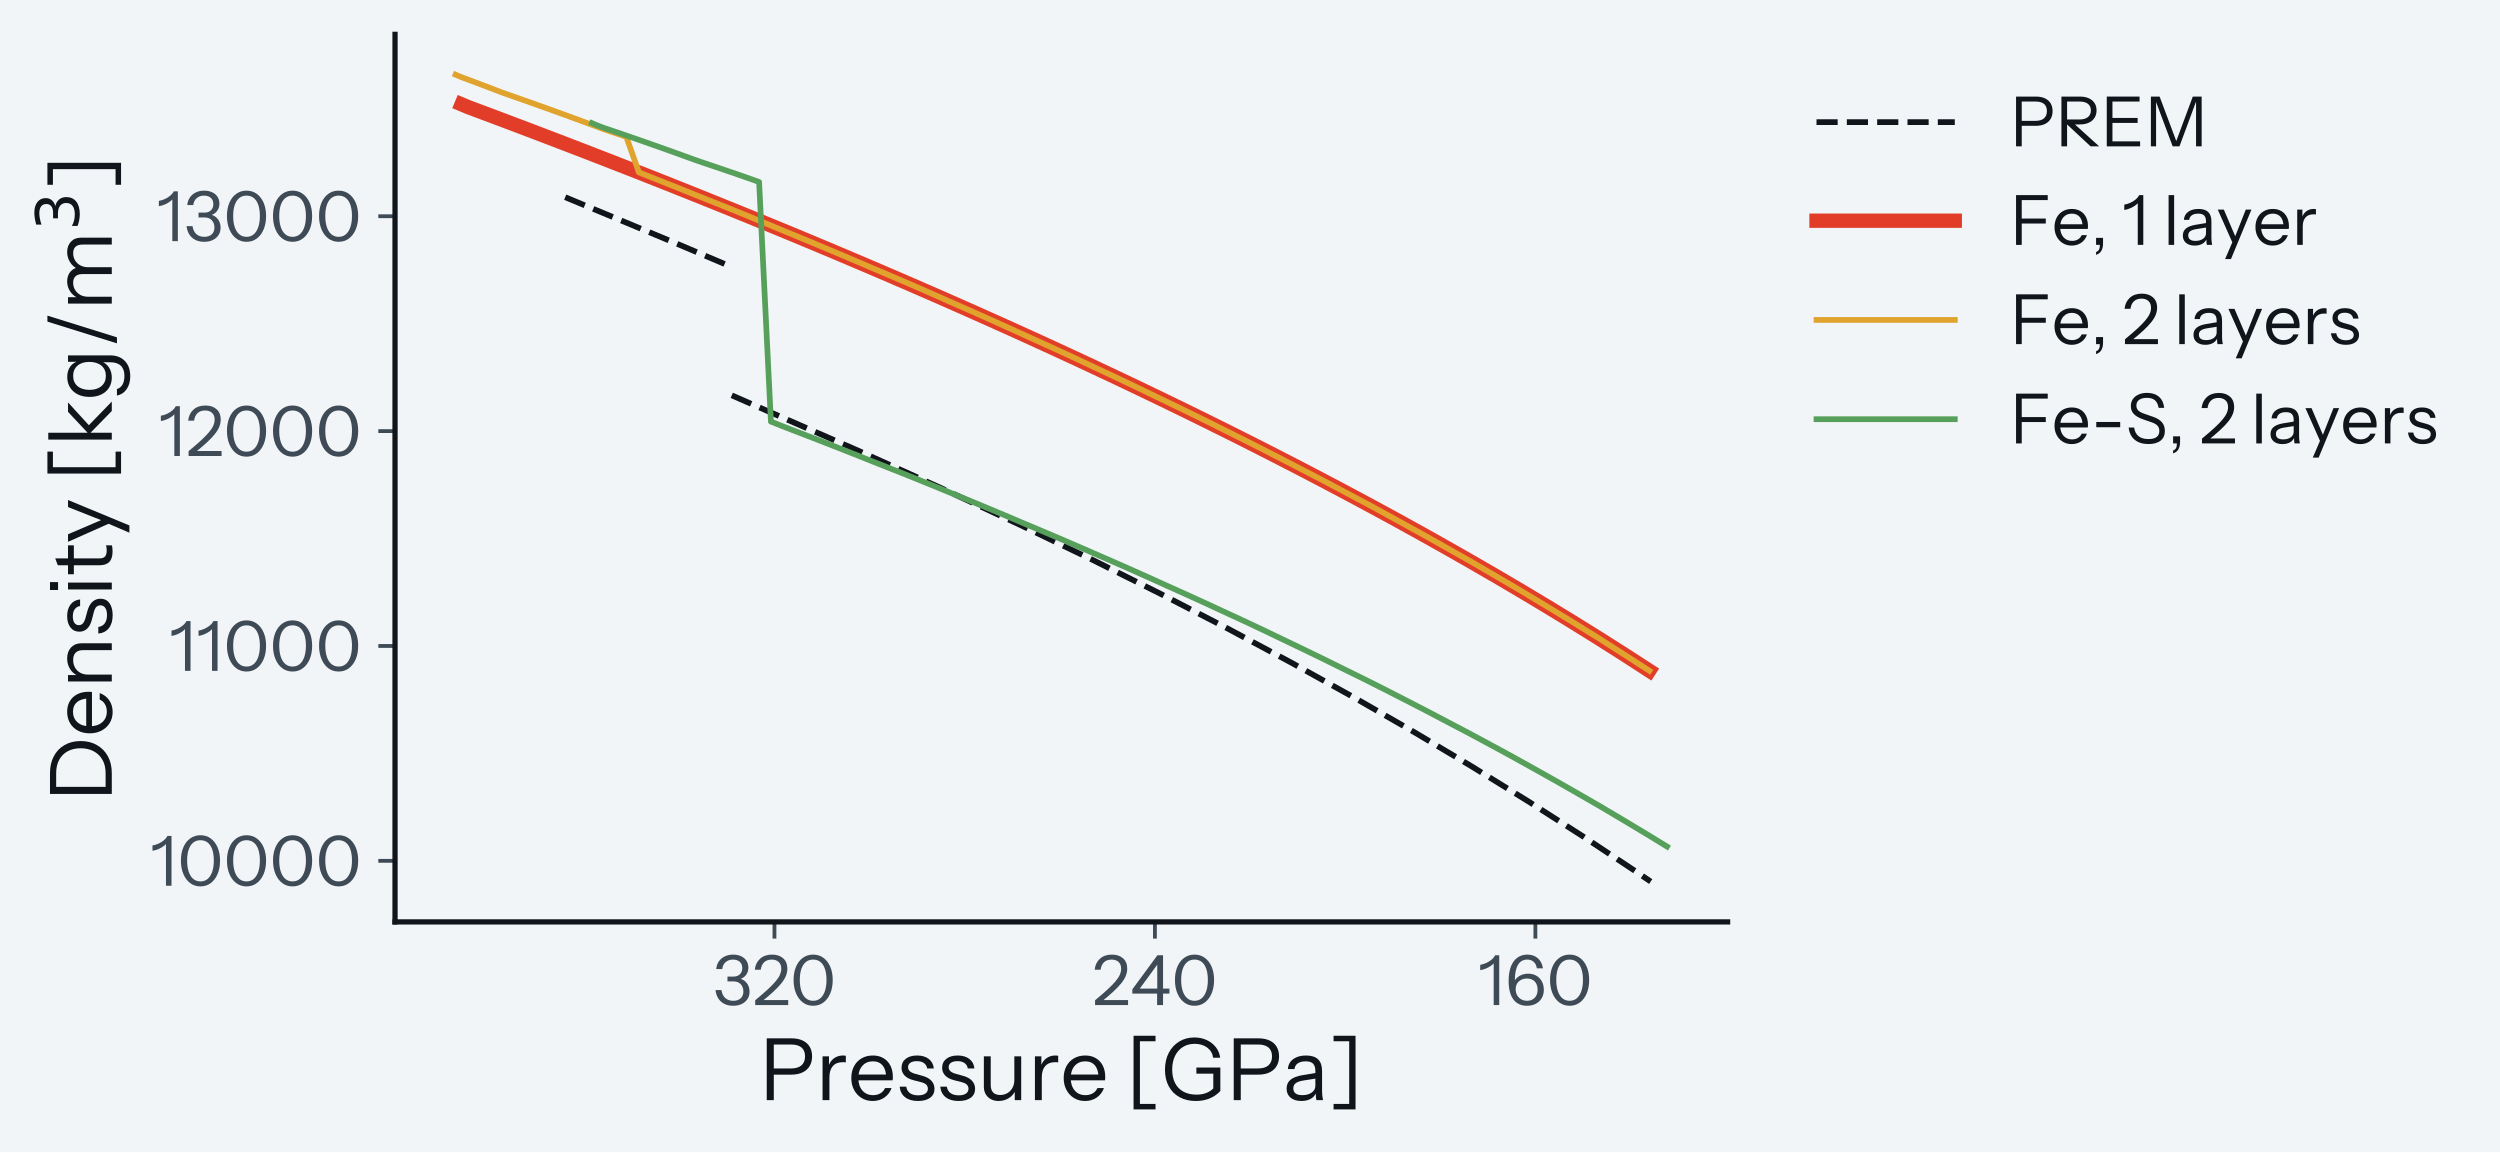
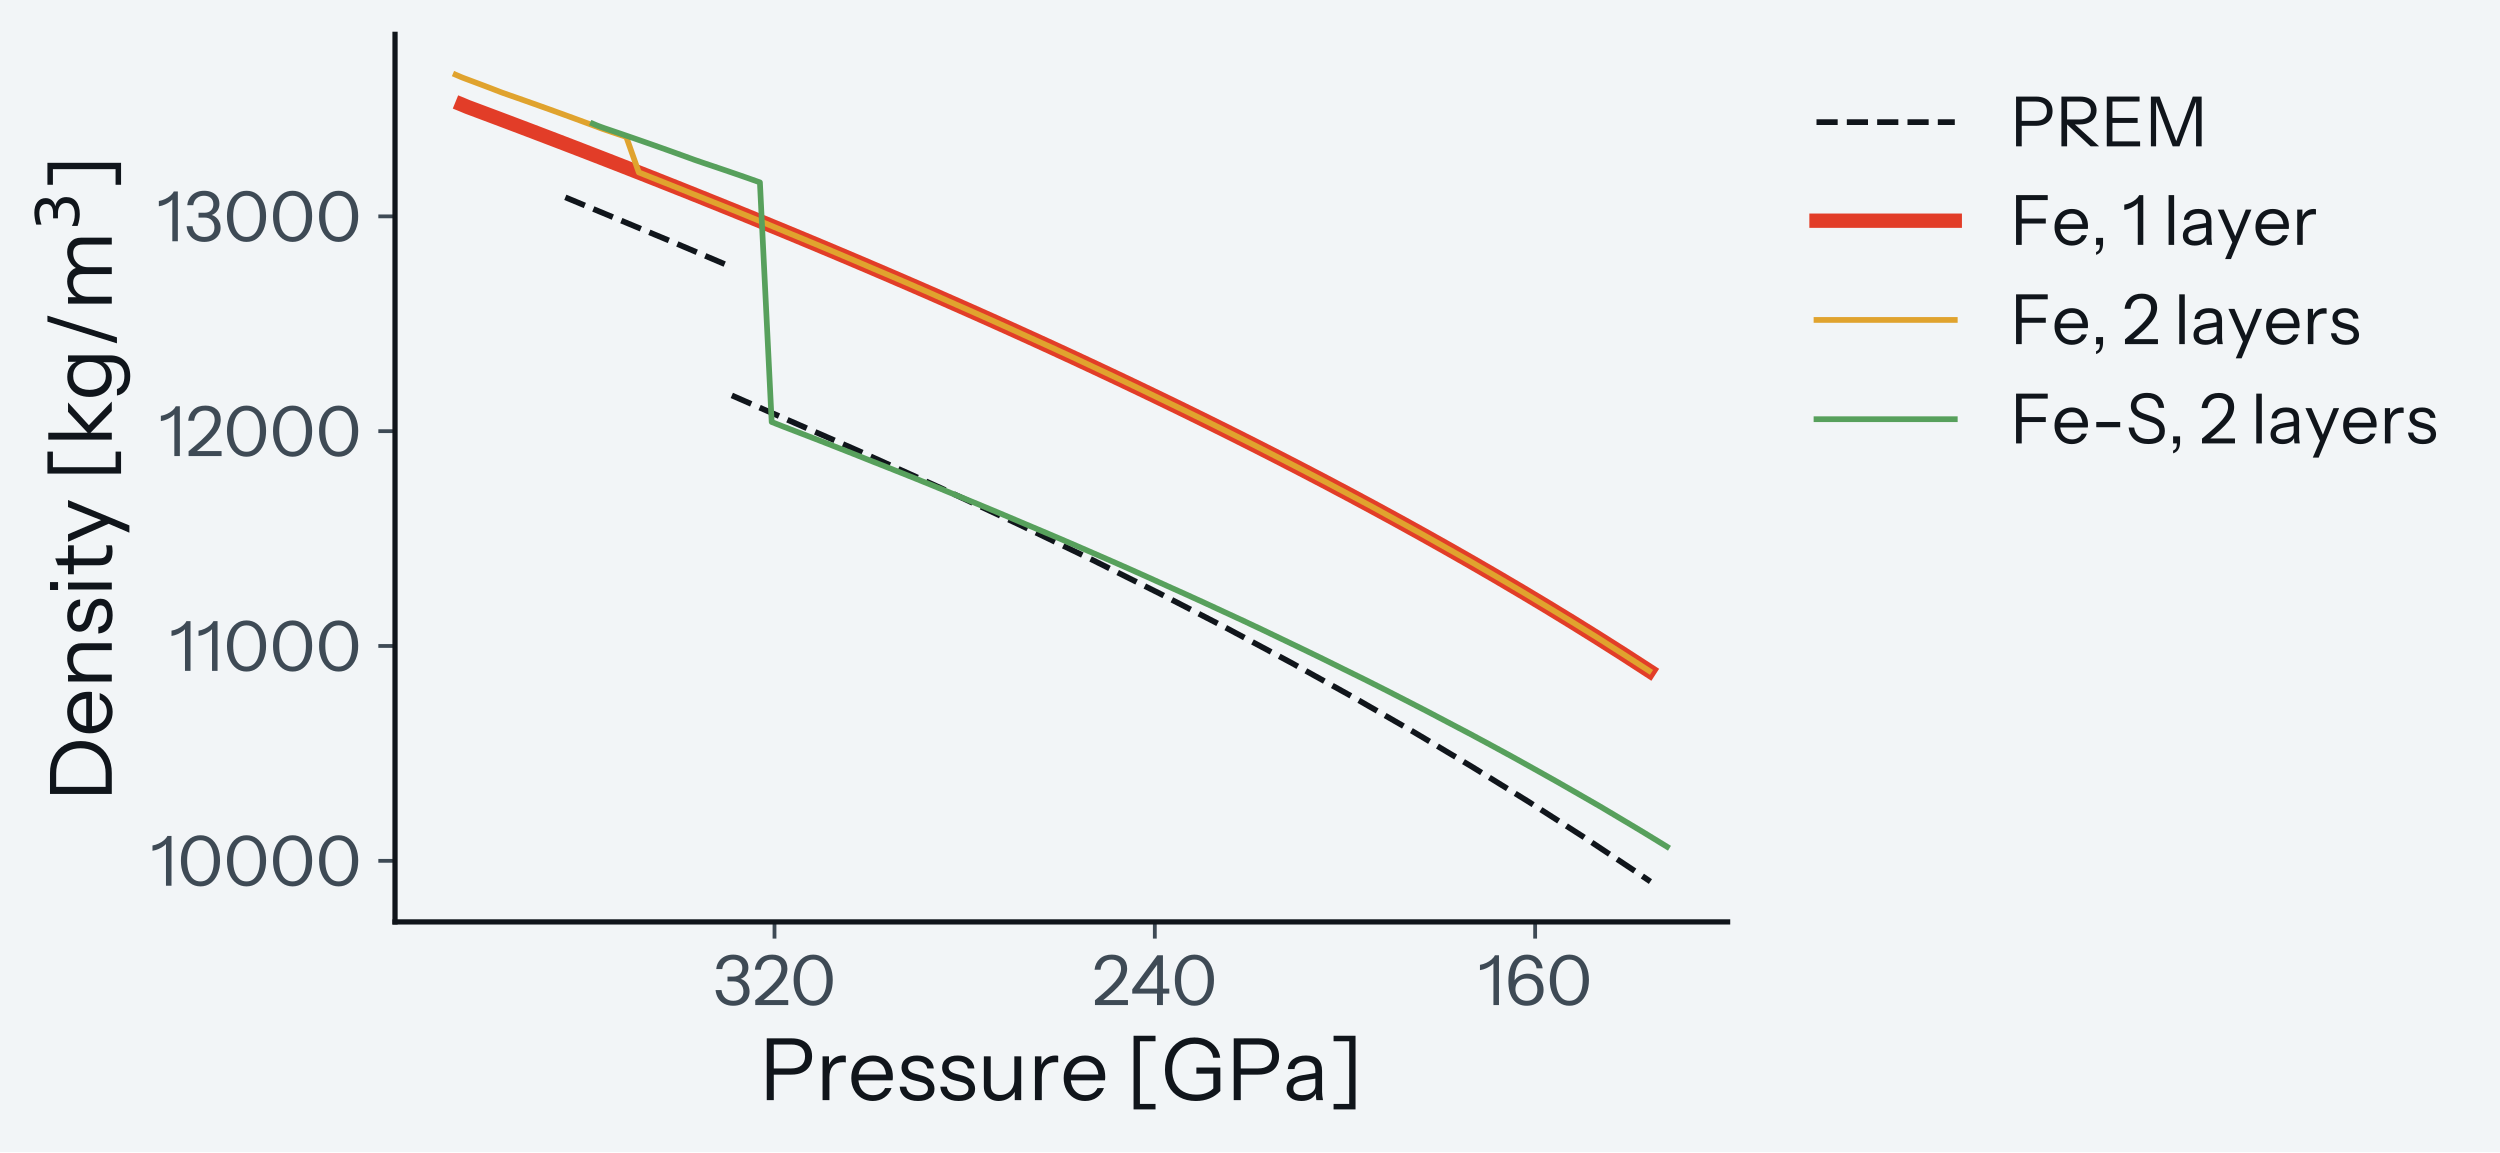
<svg xmlns="http://www.w3.org/2000/svg" xmlns:xlink="http://www.w3.org/1999/xlink" width="524.229pt" height="241.579pt" viewBox="0 0 524.229 241.579" version="1.1">
  <defs>
    <style type="text/css">*{stroke-linejoin: round; stroke-linecap: butt}</style>
  </defs>
  <g id="figure_1">
    <g id="patch_1">
      <path d="M 0 241.579  L 524.229 241.579  L 524.229 0  L 0 0  z " style="fill: #f2f5f7" />
    </g>
    <g id="axes_1">
      <g id="patch_2">
        <path d="M 82.833 193.316  L 362.265 193.316  L 362.265 7.2  L 82.833 7.2  z " style="fill: #f2f5f7" />
      </g>
      <g id="matplotlib.axis_1">
        <g id="xtick_1">
          <g id="line2d_1">
            <defs>
              <path id="m2a301ba8c9" d="M 0 0  L 0 3.5  " style="stroke: #3e4a55; stroke-width: 0.8" />
            </defs>
            <g>
-               <use xlink:href="#m2a301ba8c9" x="321.957" y="193.316" style="fill: #3e4a55; stroke: #3e4a55; stroke-width: 0.8" />
+               <use xlink:href="#m2a301ba8c9" x="321.905" y="193.316" style="fill: #3e4a55; stroke: #3e4a55; stroke-width: 0.8" />
            </g>
          </g>
          <g id="text_1">
-             <g style="fill: #3e4a55" transform="translate(309.9514 210.7564) scale(0.145 -0.145)">
+             <g style="fill: #3e4a55" transform="translate(309.8992 210.7564) scale(0.145 -0.145)">
              <defs>
                <path id="InstrumentSans-Regular-31" d="M 1440 0  L 1440 4083  L 1574 4051  Q 1498 3878 1280 3705  Q 1062 3533 777 3405  Q 493 3277 192 3232  L 192 3725  Q 493 3776 768 3904  Q 1043 4032 1257 4214  Q 1472 4397 1574 4608  L 1952 4608  L 1952 0  L 1440 0  z " transform="scale(0.015625)" />
                <path id="InstrumentSans-Regular-36" d="M 2010 -64  Q 1197 -64 758 528  Q 320 1120 320 2240  Q 320 3014 528 3558  Q 736 4102 1126 4387  Q 1517 4672 2054 4672  Q 2643 4672 3027 4333  Q 3411 3994 3494 3398  L 2931 3398  Q 2874 3795 2640 4003  Q 2406 4211 2048 4211  Q 1478 4211 1187 3724  Q 896 3238 896 2266  L 896 1850  L 749 1907  Q 806 2208 1004 2432  Q 1203 2656 1497 2781  Q 1792 2906 2131 2906  Q 2566 2906 2889 2717  Q 3213 2528 3395 2192  Q 3578 1856 3578 1408  Q 3578 966 3379 633  Q 3181 301 2829 118  Q 2477 -64 2010 -64  z M 2029 397  Q 2464 397 2733 672  Q 3002 947 3002 1414  Q 3002 1901 2742 2179  Q 2483 2458 2016 2458  Q 1568 2458 1270 2195  Q 973 1933 973 1472  Q 973 1152 1110 909  Q 1248 666 1488 531  Q 1728 397 2029 397  z " transform="scale(0.015625)" />
                <path id="InstrumentSans-Regular-30" d="M 2131 -64  Q 1587 -64 1180 240  Q 774 544 547 1085  Q 320 1626 320 2323  Q 320 3021 544 3549  Q 768 4077 1177 4374  Q 1587 4672 2131 4672  Q 2675 4672 3081 4374  Q 3488 4077 3715 3549  Q 3942 3021 3942 2323  Q 3942 1619 3715 1081  Q 3488 544 3081 240  Q 2675 -64 2131 -64  z M 2131 397  Q 2522 397 2797 630  Q 3072 864 3219 1296  Q 3366 1728 3366 2330  Q 3366 2925 3222 3347  Q 3078 3770 2803 3990  Q 2528 4211 2131 4211  Q 1734 4211 1459 3987  Q 1184 3763 1040 3344  Q 896 2925 896 2330  Q 896 1728 1043 1293  Q 1190 858 1465 627  Q 1741 397 2131 397  z " transform="scale(0.015625)" />
              </defs>
              <use xlink:href="#InstrumentSans-Regular-31" />
              <use xlink:href="#InstrumentSans-Regular-36" transform="translate(39.09999 0)" />
              <use xlink:href="#InstrumentSans-Regular-30" transform="translate(98.99998 0)" />
            </g>
          </g>
        </g>
        <g id="xtick_2">
          <g id="line2d_2">
            <g>
-               <use xlink:href="#m2a301ba8c9" x="242.178" y="193.316" style="fill: #3e4a55; stroke: #3e4a55; stroke-width: 0.8" />
+               <use xlink:href="#m2a301ba8c9" x="242.155" y="193.316" style="fill: #3e4a55; stroke: #3e4a55; stroke-width: 0.8" />
            </g>
          </g>
          <g id="text_2">
-             <g style="fill: #3e4a55" transform="translate(229.0487 210.7564) scale(0.145 -0.145)">
+             <g style="fill: #3e4a55" transform="translate(229.026 210.7564) scale(0.145 -0.145)">
              <defs>
                <path id="InstrumentSans-Regular-32" d="M 256 0  L 256 448  Q 947 1018 1411 1446  Q 1875 1875 2153 2208  Q 2432 2541 2550 2819  Q 2669 3098 2669 3366  Q 2669 3763 2432 3987  Q 2195 4211 1779 4211  Q 1350 4211 1088 3968  Q 826 3725 768 3270  L 218 3270  Q 282 3898 701 4285  Q 1120 4672 1818 4672  Q 2464 4672 2848 4326  Q 3232 3981 3232 3379  Q 3232 3053 3107 2726  Q 2982 2400 2697 2041  Q 2413 1683 1949 1251  Q 1485 819 800 275  L 678 461  L 3309 461  L 3309 0  L 256 0  z " transform="scale(0.015625)" />
                <path id="InstrumentSans-Regular-34" d="M 2509 0  L 2509 1216  L 2522 1344  L 2522 3974  L 2694 3974  L 749 1312  L 576 1523  L 3648 1523  L 3648 1062  L 218 1062  L 218 1459  L 2534 4608  L 3059 4608  L 3059 0  L 2509 0  z " transform="scale(0.015625)" />
              </defs>
              <use xlink:href="#InstrumentSans-Regular-32" />
              <use xlink:href="#InstrumentSans-Regular-34" transform="translate(54.49999 0)" />
              <use xlink:href="#InstrumentSans-Regular-30" transform="translate(114.5 0)" />
            </g>
          </g>
        </g>
        <g id="xtick_3">
          <g id="line2d_3">
            <g>
-               <use xlink:href="#m2a301ba8c9" x="162.399" y="193.316" style="fill: #3e4a55; stroke: #3e4a55; stroke-width: 0.8" />
+               <use xlink:href="#m2a301ba8c9" x="162.406" y="193.316" style="fill: #3e4a55; stroke: #3e4a55; stroke-width: 0.8" />
            </g>
          </g>
          <g id="text_3">
-             <g style="fill: #3e4a55" transform="translate(149.4578 210.7564) scale(0.145 -0.145)">
+             <g style="fill: #3e4a55" transform="translate(149.4646 210.7564) scale(0.145 -0.145)">
              <defs>
                <path id="InstrumentSans-Regular-33" d="M 1894 -64  Q 1434 -64 1085 105  Q 736 275 521 601  Q 307 928 256 1389  L 806 1389  Q 877 909 1158 653  Q 1440 397 1901 397  Q 2336 397 2585 627  Q 2835 858 2835 1254  Q 2835 1670 2592 1929  Q 2349 2189 1939 2189  L 1363 2189  L 1363 2637  L 1920 2637  Q 2291 2637 2512 2851  Q 2733 3066 2733 3424  Q 2733 3802 2499 4006  Q 2266 4211 1869 4211  Q 1478 4211 1203 3984  Q 928 3757 877 3334  L 320 3334  Q 358 3744 563 4041  Q 768 4339 1110 4505  Q 1453 4672 1882 4672  Q 2298 4672 2618 4525  Q 2938 4378 3117 4106  Q 3296 3834 3296 3469  Q 3296 3142 3149 2892  Q 3002 2643 2749 2502  Q 2496 2362 2170 2362  L 2131 2496  Q 2522 2496 2806 2333  Q 3091 2170 3248 1888  Q 3405 1606 3405 1235  Q 3405 851 3213 556  Q 3021 262 2681 99  Q 2342 -64 1894 -64  z " transform="scale(0.015625)" />
              </defs>
              <use xlink:href="#InstrumentSans-Regular-33" />
              <use xlink:href="#InstrumentSans-Regular-32" transform="translate(57.39999 0)" />
              <use xlink:href="#InstrumentSans-Regular-30" transform="translate(111.9 0)" />
            </g>
          </g>
        </g>
        <g id="text_4">
          <g style="fill: #10151b" transform="translate(159.2354 230.6889) scale(0.18 -0.18)">
            <defs>
              <path id="InstrumentSans-Regular-50" d="M 550 0  L 550 4608  L 2381 4608  Q 2874 4608 3219 4448  Q 3565 4288 3747 3987  Q 3930 3686 3930 3264  Q 3930 2842 3747 2538  Q 3565 2234 3219 2067  Q 2874 1901 2381 1901  L 934 1901  L 934 2362  L 2362 2362  Q 2874 2362 3139 2595  Q 3405 2829 3405 3264  Q 3405 3699 3142 3923  Q 2880 4147 2362 4147  L 1075 4147  L 1075 0  L 550 0  z " transform="scale(0.015625)" />
              <path id="InstrumentSans-Regular-72" d="M 512 0  L 512 3264  L 992 3264  L 992 2432  L 1024 2432  L 1024 0  L 512 0  z M 1024 1702  L 941 2477  Q 1056 2893 1350 3110  Q 1645 3328 2029 3328  Q 2189 3328 2246 3302  L 2246 2810  Q 2214 2822 2156 2825  Q 2099 2829 2016 2829  Q 1530 2829 1277 2537  Q 1024 2246 1024 1702  z " transform="scale(0.015625)" />
              <path id="InstrumentSans-Regular-65" d="M 1850 -64  Q 1382 -64 1024 157  Q 666 378 461 762  Q 256 1146 256 1645  Q 256 2144 457 2525  Q 659 2906 1024 3117  Q 1389 3328 1862 3328  Q 2317 3328 2653 3129  Q 2989 2931 3171 2572  Q 3354 2214 3354 1728  Q 3354 1664 3350 1606  Q 3347 1549 3334 1478  L 640 1478  L 640 1907  L 3021 1907  L 2854 1670  Q 2854 2259 2595 2576  Q 2336 2893 1862 2893  Q 1376 2893 1078 2557  Q 781 2221 781 1651  Q 781 1069 1078 720  Q 1376 371 1875 371  Q 2189 371 2425 508  Q 2662 646 2771 902  L 3258 902  Q 3098 454 2723 195  Q 2349 -64 1850 -64  z " transform="scale(0.015625)" />
              <path id="InstrumentSans-Regular-73" d="M 1619 -64  Q 1018 -64 659 214  Q 301 493 250 1005  L 742 1005  Q 787 691 1017 524  Q 1248 358 1632 358  Q 1971 358 2163 486  Q 2355 614 2355 851  Q 2355 1018 2246 1142  Q 2138 1267 1811 1350  L 1286 1485  Q 838 1600 614 1840  Q 390 2080 390 2413  Q 390 2835 704 3081  Q 1018 3328 1555 3328  Q 2086 3328 2419 3072  Q 2752 2816 2797 2362  L 2304 2362  Q 2259 2624 2060 2765  Q 1862 2906 1536 2906  Q 1222 2906 1049 2787  Q 877 2669 877 2451  Q 877 2285 1001 2163  Q 1126 2042 1421 1958  L 1933 1818  Q 2387 1696 2617 1446  Q 2848 1197 2848 845  Q 2848 416 2521 176  Q 2195 -64 1619 -64  z " transform="scale(0.015625)" />
              <path id="InstrumentSans-Regular-75" d="M 1574 -64  Q 1254 -64 1004 67  Q 755 198 614 438  Q 474 678 474 992  L 474 3264  L 986 3264  L 986 1126  Q 986 755 1168 569  Q 1350 384 1690 384  Q 1997 384 2233 525  Q 2470 666 2608 918  Q 2746 1171 2746 1498  L 2829 723  Q 2669 358 2329 147  Q 1990 -64 1574 -64  z M 2778 0  L 2778 768  L 2746 768  L 2746 3264  L 3258 3264  L 3258 0  L 2778 0  z " transform="scale(0.015625)" />
              <path id="InstrumentSans-Regular-20" transform="scale(0.015625)" />
              <path id="InstrumentSans-Regular-5b" d="M 576 -691  L 576 4800  L 2214 4800  L 2214 4390  L 1050 4390  L 1050 -282  L 2214 -282  L 2214 -691  L 576 -691  z " transform="scale(0.015625)" />
              <path id="InstrumentSans-Regular-47" d="M 2624 -64  Q 1920 -64 1401 224  Q 883 512 601 1033  Q 320 1555 320 2266  Q 320 2976 598 3517  Q 877 4058 1373 4365  Q 1869 4672 2515 4672  Q 3021 4672 3433 4480  Q 3846 4288 4112 3949  Q 4378 3610 4435 3162  L 3910 3162  Q 3846 3635 3472 3916  Q 3098 4198 2534 4198  Q 2029 4198 1651 3958  Q 1274 3718 1066 3289  Q 858 2861 858 2278  Q 858 1696 1072 1277  Q 1286 858 1692 634  Q 2099 410 2669 410  Q 3059 410 3366 522  Q 3674 634 3923 870  L 4448 678  Q 4096 307 3638 121  Q 3181 -64 2624 -64  z M 3923 678  L 3923 2170  L 4122 1971  L 2662 1971  L 2662 2432  L 4448 2432  L 4448 678  L 3923 678  z " transform="scale(0.015625)" />
              <path id="InstrumentSans-Regular-61" d="M 2515 0  Q 2490 109 2480 249  Q 2470 390 2470 608  L 2438 608  L 2438 2170  Q 2438 2541 2268 2717  Q 2099 2893 1722 2893  Q 1350 2893 1129 2742  Q 909 2592 883 2317  L 390 2317  Q 422 2790 787 3059  Q 1152 3328 1741 3328  Q 2349 3328 2643 3040  Q 2938 2752 2938 2176  L 2938 608  Q 2938 467 2957 316  Q 2976 166 3008 0  L 2515 0  z M 1395 -64  Q 890 -64 592 182  Q 294 429 294 858  Q 294 1286 588 1523  Q 883 1760 1446 1856  L 2586 2048  L 2586 1626  L 1523 1459  Q 1165 1402 979 1267  Q 794 1133 794 877  Q 794 627 963 499  Q 1133 371 1466 371  Q 1894 371 2166 566  Q 2438 762 2438 1075  L 2522 621  Q 2419 294 2121 115  Q 1824 -64 1395 -64  z " transform="scale(0.015625)" />
              <path id="InstrumentSans-Regular-5d" d="M 2022 4800  L 2022 -691  L 384 -691  L 384 -282  L 1549 -282  L 1549 4390  L 384 4390  L 384 4800  L 2022 4800  z " transform="scale(0.015625)" />
            </defs>
            <use xlink:href="#InstrumentSans-Regular-50" />
            <use xlink:href="#InstrumentSans-Regular-72" transform="translate(65.59999 0)" />
            <use xlink:href="#InstrumentSans-Regular-65" transform="translate(103.1 0)" />
            <use xlink:href="#InstrumentSans-Regular-73" transform="translate(159.5 0)" />
            <use xlink:href="#InstrumentSans-Regular-73" transform="translate(206.8 0)" />
            <use xlink:href="#InstrumentSans-Regular-75" transform="translate(254.0999 0)" />
            <use xlink:href="#InstrumentSans-Regular-72" transform="translate(312.9999 0)" />
            <use xlink:href="#InstrumentSans-Regular-65" transform="translate(350.4999 0)" />
            <use xlink:href="#InstrumentSans-Regular-20" transform="translate(406.8999 0)" />
            <use xlink:href="#InstrumentSans-Regular-5b" transform="translate(426.8999 0)" />
            <use xlink:href="#InstrumentSans-Regular-47" transform="translate(467.4999 0)" />
            <use xlink:href="#InstrumentSans-Regular-50" transform="translate(543.9999 0)" />
            <use xlink:href="#InstrumentSans-Regular-61" transform="translate(609.5999 0)" />
            <use xlink:href="#InstrumentSans-Regular-5d" transform="translate(662.8999 0)" />
          </g>
        </g>
      </g>
      <g id="matplotlib.axis_2">
        <g id="ytick_1">
          <g id="line2d_4">
            <defs>
              <path id="me776a80f98" d="M 0 0  L -3.5 0  " style="stroke: #3e4a55; stroke-width: 0.8" />
            </defs>
            <g>
-               <use xlink:href="#me776a80f98" x="82.833" y="180.506" style="fill: #3e4a55; stroke: #3e4a55; stroke-width: 0.8" />
+               <use xlink:href="#me776a80f98" x="82.833" y="180.507" style="fill: #3e4a55; stroke: #3e4a55; stroke-width: 0.8" />
            </g>
          </g>
          <g id="text_5">
-             <g style="fill: #3e4a55" transform="translate(31.54 185.7259) scale(0.145 -0.145)">
+             <g style="fill: #3e4a55" transform="translate(31.54 185.7267) scale(0.145 -0.145)">
              <use xlink:href="#InstrumentSans-Regular-31" />
              <use xlink:href="#InstrumentSans-Regular-30" transform="translate(39.09999 0)" />
              <use xlink:href="#InstrumentSans-Regular-30" transform="translate(105.7 0)" />
              <use xlink:href="#InstrumentSans-Regular-30" transform="translate(172.3 0)" />
              <use xlink:href="#InstrumentSans-Regular-30" transform="translate(238.9 0)" />
            </g>
          </g>
        </g>
        <g id="ytick_2">
          <g id="line2d_5">
            <g>
-               <use xlink:href="#me776a80f98" x="82.833" y="135.451" style="fill: #3e4a55; stroke: #3e4a55; stroke-width: 0.8" />
+               <use xlink:href="#me776a80f98" x="82.833" y="135.459" style="fill: #3e4a55; stroke: #3e4a55; stroke-width: 0.8" />
            </g>
          </g>
          <g id="text_6">
-             <g style="fill: #3e4a55" transform="translate(35.5275 140.6709) scale(0.145 -0.145)">
+             <g style="fill: #3e4a55" transform="translate(35.5275 140.6794) scale(0.145 -0.145)">
              <use xlink:href="#InstrumentSans-Regular-31" />
              <use xlink:href="#InstrumentSans-Regular-31" transform="translate(39.09999 0)" />
              <use xlink:href="#InstrumentSans-Regular-30" transform="translate(78.19998 0)" />
              <use xlink:href="#InstrumentSans-Regular-30" transform="translate(144.8 0)" />
              <use xlink:href="#InstrumentSans-Regular-30" transform="translate(211.4 0)" />
            </g>
          </g>
        </g>
        <g id="ytick_3">
          <g id="line2d_6">
            <g>
-               <use xlink:href="#me776a80f98" x="82.833" y="90.396" style="fill: #3e4a55; stroke: #3e4a55; stroke-width: 0.8" />
+               <use xlink:href="#me776a80f98" x="82.833" y="90.412" style="fill: #3e4a55; stroke: #3e4a55; stroke-width: 0.8" />
            </g>
          </g>
          <g id="text_7">
-             <g style="fill: #3e4a55" transform="translate(33.29359 95.61584) scale(0.145 -0.145)">
+             <g style="fill: #3e4a55" transform="translate(33.29359 95.63213) scale(0.145 -0.145)">
              <use xlink:href="#InstrumentSans-Regular-31" />
              <use xlink:href="#InstrumentSans-Regular-32" transform="translate(39.09999 0)" />
              <use xlink:href="#InstrumentSans-Regular-30" transform="translate(93.59998 0)" />
              <use xlink:href="#InstrumentSans-Regular-30" transform="translate(160.2 0)" />
              <use xlink:href="#InstrumentSans-Regular-30" transform="translate(226.8 0)" />
            </g>
          </g>
        </g>
        <g id="ytick_4">
          <g id="line2d_7">
            <g>
-               <use xlink:href="#me776a80f98" x="82.833" y="45.341" style="fill: #3e4a55; stroke: #3e4a55; stroke-width: 0.8" />
+               <use xlink:href="#me776a80f98" x="82.833" y="45.365" style="fill: #3e4a55; stroke: #3e4a55; stroke-width: 0.8" />
            </g>
          </g>
          <g id="text_8">
-             <g style="fill: #3e4a55" transform="translate(32.87219 50.56078) scale(0.145 -0.145)">
+             <g style="fill: #3e4a55" transform="translate(32.87219 50.58485) scale(0.145 -0.145)">
              <use xlink:href="#InstrumentSans-Regular-31" />
              <use xlink:href="#InstrumentSans-Regular-33" transform="translate(39.09999 0)" />
              <use xlink:href="#InstrumentSans-Regular-30" transform="translate(96.49998 0)" />
              <use xlink:href="#InstrumentSans-Regular-30" transform="translate(163.1 0)" />
              <use xlink:href="#InstrumentSans-Regular-30" transform="translate(229.7 0)" />
            </g>
          </g>
        </g>
        <g id="text_9">
          <g style="fill: #10151b" transform="translate(23.58 168.0282) rotate(-90) scale(0.18 -0.18)">
            <defs>
              <path id="InstrumentSans-Regular-44" d="M 864 0  L 864 461  L 2099 461  Q 2675 461 3091 694  Q 3507 928 3731 1350  Q 3955 1773 3955 2330  Q 3955 2880 3731 3289  Q 3507 3699 3094 3923  Q 2682 4147 2099 4147  L 864 4147  L 864 4608  L 2099 4608  Q 2822 4608 3360 4323  Q 3898 4038 4195 3523  Q 4493 3008 4493 2317  Q 4493 1626 4192 1104  Q 3891 582 3356 291  Q 2822 0 2106 0  L 864 0  z M 550 0  L 550 4608  L 1075 4608  L 1075 0  L 550 0  z " transform="scale(0.015625)" />
              <path id="InstrumentSans-Regular-6e" d="M 512 0  L 512 3264  L 992 3264  L 992 2496  L 1024 2496  L 1024 0  L 512 0  z M 2848 0  L 2848 2138  Q 2848 2509 2662 2694  Q 2477 2880 2112 2880  Q 1792 2880 1545 2739  Q 1299 2598 1161 2348  Q 1024 2099 1024 1766  L 941 2541  Q 1107 2906 1449 3117  Q 1792 3328 2227 3328  Q 2739 3328 3049 3037  Q 3360 2746 3360 2272  L 3360 0  L 2848 0  z " transform="scale(0.015625)" />
              <path id="InstrumentSans-Regular-69" d="M 512 0  L 512 3264  L 1024 3264  L 1024 0  L 512 0  z M 472 4006  L 472 4608  L 1061 4608  L 1061 4006  L 472 4006  z " transform="scale(0.015625)" />
              <path id="InstrumentSans-Regular-74" d="M 1818 -58  Q 1274 -58 1027 188  Q 781 435 781 902  L 781 4026  L 1293 4218  L 1293 909  Q 1293 634 1433 506  Q 1574 378 1894 378  Q 2022 378 2115 394  Q 2208 410 2266 435  L 2266 0  Q 2202 -26 2083 -42  Q 1965 -58 1818 -58  z M 109 2829  L 109 3264  L 2266 3264  L 2266 2829  L 109 2829  z " transform="scale(0.015625)" />
              <path id="InstrumentSans-Regular-79" d="M 794 -1312  L 1523 384  L 1638 563  L 2707 3264  L 3232 3264  L 1338 -1312  L 794 -1312  z M 1581 -32  L 115 3264  L 678 3264  L 1939 314  L 1581 -32  z " transform="scale(0.015625)" />
              <path id="InstrumentSans-Regular-6b" d="M 512 0  L 512 4736  L 1024 4736  L 1024 0  L 512 0  z M 2643 0  L 909 1696  L 2579 3264  L 3283 3264  L 1408 1549  L 1440 1850  L 3347 0  L 2643 0  z " transform="scale(0.015625)" />
              <path id="InstrumentSans-Regular-67" d="M 1811 -1376  Q 1229 -1376 841 -1104  Q 454 -832 371 -384  L 858 -384  Q 928 -640 1174 -790  Q 1421 -941 1843 -941  Q 2342 -941 2598 -669  Q 2854 -397 2854 128  L 2854 826  L 2918 813  Q 2810 442 2483 221  Q 2157 0 1709 0  Q 1280 0 953 208  Q 627 416 448 787  Q 269 1158 269 1651  Q 269 2150 454 2528  Q 640 2906 976 3114  Q 1312 3322 1760 3322  Q 2221 3322 2531 3098  Q 2842 2874 2944 2458  L 2886 2451  L 2886 3264  L 3366 3264  L 3366 128  Q 3366 -570 2950 -973  Q 2534 -1376 1811 -1376  z M 1837 442  Q 2317 442 2598 774  Q 2880 1107 2880 1677  Q 2880 2234 2598 2557  Q 2317 2880 1837 2880  Q 1350 2880 1072 2553  Q 794 2227 794 1658  Q 794 1101 1075 771  Q 1357 442 1837 442  z " transform="scale(0.015625)" />
              <path id="InstrumentSans-Regular-2f" d="M 384 -384  L 2003 4800  L 2451 4800  L 832 -384  L 384 -384  z " transform="scale(0.015625)" />
              <path id="InstrumentSans-Regular-6d" d="M 512 0  L 512 3264  L 992 3264  L 992 2496  L 1024 2496  L 1024 0  L 512 0  z M 2714 0  L 2714 2163  Q 2714 2534 2547 2707  Q 2381 2880 2067 2880  Q 1773 2880 1536 2739  Q 1299 2598 1161 2348  Q 1024 2099 1024 1766  L 941 2541  Q 1107 2906 1440 3117  Q 1773 3328 2163 3328  Q 2637 3328 2931 3049  Q 3226 2771 3226 2298  L 3226 0  L 2714 0  z M 4915 0  L 4915 2163  Q 4915 2534 4748 2707  Q 4582 2880 4269 2880  Q 3974 2880 3737 2739  Q 3501 2598 3363 2348  Q 3226 2099 3226 1766  L 3098 2541  Q 3264 2906 3609 3117  Q 3955 3328 4352 3328  Q 4826 3328 5126 3049  Q 5427 2771 5427 2298  L 5427 0  L 4915 0  z " transform="scale(0.015625)" />
              <path id="DejaVuSans-33" d="M 2597 2516  Q 3050 2419 3304 2112  Q 3559 1806 3559 1356  Q 3559 666 3084 287  Q 2609 -91 1734 -91  Q 1441 -91 1130 -33  Q 819 25 488 141  L 488 750  Q 750 597 1062 519  Q 1375 441 1716 441  Q 2309 441 2620 675  Q 2931 909 2931 1356  Q 2931 1769 2642 2001  Q 2353 2234 1838 2234  L 1294 2234  L 1294 2753  L 1863 2753  Q 2328 2753 2575 2939  Q 2822 3125 2822 3475  Q 2822 3834 2567 4026  Q 2313 4219 1838 4219  Q 1578 4219 1281 4162  Q 984 4106 628 3988  L 628 4550  Q 988 4650 1302 4700  Q 1616 4750 1894 4750  Q 2613 4750 3031 4423  Q 3450 4097 3450 3541  Q 3450 3153 3228 2886  Q 3006 2619 2597 2516  z " transform="scale(0.015625)" />
            </defs>
            <use xlink:href="#InstrumentSans-Regular-44" transform="translate(0 0.765625)" />
            <use xlink:href="#InstrumentSans-Regular-65" transform="translate(75.19998 0.765625)" />
            <use xlink:href="#InstrumentSans-Regular-6e" transform="translate(131.6 0.765625)" />
            <use xlink:href="#InstrumentSans-Regular-73" transform="translate(191.5 0.765625)" />
            <use xlink:href="#InstrumentSans-Regular-69" transform="translate(238.8 0.765625)" />
            <use xlink:href="#InstrumentSans-Regular-74" transform="translate(262.7999 0.765625)" />
            <use xlink:href="#InstrumentSans-Regular-79" transform="translate(300.4999 0.765625)" />
            <use xlink:href="#InstrumentSans-Regular-20" transform="translate(352.7999 0.765625)" />
            <use xlink:href="#InstrumentSans-Regular-5b" transform="translate(372.7999 0.765625)" />
            <use xlink:href="#InstrumentSans-Regular-6b" transform="translate(413.3999 0.765625)" />
            <use xlink:href="#InstrumentSans-Regular-67" transform="translate(466.8999 0.765625)" />
            <use xlink:href="#InstrumentSans-Regular-2f" transform="translate(527.4999 0.765625)" />
            <use xlink:href="#InstrumentSans-Regular-6d" transform="translate(571.7999 0.765625)" />
            <use xlink:href="#DejaVuSans-33" transform="translate(664.9569 39.04688) scale(0.7)" />
            <use xlink:href="#InstrumentSans-Regular-5d" transform="translate(712.2274 0.765625)" />
          </g>
        </g>
      </g>
      <g id="line2d_8">
-         <path d="M 118.518 41.353  L 119.358 41.699  L 141.99 51.125  L 153.446 55.991  L 153.446 55.991  " clip-path="url(#p41ad4bad2e)" style="fill: none; stroke-dasharray: 4.44,1.92; stroke-dashoffset: 0; stroke: #10151b; stroke-width: 1.2" />
+         <path d="M 118.541 41.378  L 119.381 41.723  L 142.007 51.149  L 153.456 56.013  L 153.456 56.013  " clip-path="url(#p41ad4bad2e)" style="fill: none; stroke-dasharray: 4.44,1.92; stroke-dashoffset: 0; stroke: #10151b; stroke-width: 1.2" />
      </g>
      <g id="line2d_9">
-         <path d="M 153.446 82.902  L 179.814 94.438  L 197.706 102.512  L 213.802 110.018  L 228.924 117.313  L 243.366 124.525  L 257.264 131.713  L 270.692 138.907  L 283.7 146.128  L 296.312 153.381  L 308.549 160.675  L 320.422 168.01  L 331.947 175.389  L 343.137 182.817  L 346.139 184.857  L 346.139 184.857  " clip-path="url(#p41ad4bad2e)" style="fill: none; stroke-dasharray: 4.44,1.92; stroke-dashoffset: 0; stroke: #10151b; stroke-width: 1.2" />
+         <path d="M 153.456 82.919  L 179.814 94.453  L 197.7 102.526  L 213.79 110.031  L 228.907 117.325  L 243.343 124.536  L 257.236 131.723  L 270.664 138.918  L 283.668 146.138  L 296.275 153.39  L 308.508 160.683  L 320.382 168.02  L 331.909 175.402  L 343.094 182.829  L 346.078 184.857  L 346.078 184.857  " clip-path="url(#p41ad4bad2e)" style="fill: none; stroke-dasharray: 4.44,1.92; stroke-dashoffset: 0; stroke: #10151b; stroke-width: 1.2" />
      </g>
      <g id="line2d_10">
-         <path d="M 96.79 21.876  L 96.839 21.896  L 96.986 21.959  L 97.231 22.062  L 97.573 22.208  L 98.013 22.395  L 98.551 22.6  L 99.186 22.838  L 99.919 23.111  L 100.748 23.422  L 101.674 23.77  L 102.697 24.153  L 103.816 24.573  L 105.031 25.029  L 106.341 25.523  L 107.747 26.054  L 109.247 26.621  L 110.842 27.225  L 112.53 27.868  L 114.312 28.548  L 116.187 29.264  L 118.154 30.018  L 120.212 30.809  L 122.362 31.637  L 124.603 32.506  L 126.933 33.41  L 129.352 34.353  L 131.86 35.332  L 134.455 36.352  L 137.138 37.411  L 139.906 38.507  L 142.76 39.641  L 145.698 40.817  L 148.72 42.03  L 151.824 43.284  L 155.01 44.575  L 158.277 45.908  L 161.623 47.282  L 165.049 48.694  L 168.552 50.148  L 172.131 51.643  L 175.786 53.18  L 179.515 54.758  L 183.318 56.376  L 187.192 58.038  L 191.138 59.743  L 195.152 61.49  L 199.235 63.282  L 203.385 65.116  L 207.601 66.996  L 211.88 68.92  L 216.223 70.889  L 220.627 72.903  L 225.091 74.965  L 229.613 77.073  L 234.192 79.23  L 238.827 81.434  L 243.515 83.687  L 248.256 85.989  L 253.047 88.345  L 257.886 90.748  L 262.773 93.205  L 267.706 95.716  L 272.682 98.28  L 277.699 100.899  L 282.757 103.577  L 287.853 106.309  L 292.985 109.101  L 298.151 111.955  L 303.349 114.87  L 308.577 117.849  L 313.833 120.891  L 319.115 124.001  L 324.421 127.181  L 329.748 130.432  L 335.095 133.758  L 340.458 137.157  L 345.835 140.638  " clip-path="url(#p41ad4bad2e)" style="fill: none; stroke: #e23d28; stroke-width: 3; stroke-linecap: square" />
+         <path d="M 96.896 21.943  L 96.945 21.963  L 97.092 22.026  L 97.337 22.129  L 97.679 22.275  L 98.119 22.456  L 98.657 22.656  L 99.292 22.893  L 100.024 23.167  L 100.853 23.478  L 101.779 23.825  L 102.801 24.209  L 103.92 24.628  L 105.134 25.085  L 106.444 25.578  L 107.849 26.11  L 109.348 26.676  L 110.942 27.281  L 112.63 27.923  L 114.411 28.603  L 116.285 29.319  L 118.251 30.073  L 120.309 30.863  L 122.458 31.692  L 124.698 32.56  L 127.027 33.464  L 129.445 34.407  L 131.952 35.387  L 134.546 36.406  L 137.227 37.465  L 139.995 38.561  L 142.847 39.695  L 145.784 40.871  L 148.805 42.084  L 151.908 43.337  L 155.092 44.628  L 158.358 45.962  L 161.703 47.335  L 165.127 48.747  L 168.628 50.201  L 172.206 51.696  L 175.86 53.232  L 179.588 54.81  L 183.388 56.429  L 187.261 58.09  L 191.205 59.795  L 195.218 61.541  L 199.299 63.334  L 203.447 65.168  L 207.661 67.047  L 211.939 68.971  L 216.279 70.94  L 220.681 72.954  L 225.143 75.015  L 229.664 77.124  L 234.241 79.28  L 238.873 81.484  L 243.56 83.737  L 248.298 86.039  L 253.087 88.394  L 257.925 90.797  L 262.81 93.255  L 267.74 95.765  L 272.714 98.329  L 277.729 100.948  L 282.785 103.625  L 287.879 106.358  L 293.008 109.149  L 298.172 112.003  L 303.368 114.918  L 308.594 117.896  L 313.848 120.939  L 319.127 124.049  L 324.431 127.228  L 329.755 130.479  L 335.099 133.805  L 340.46 137.204  L 345.835 140.685  " clip-path="url(#p41ad4bad2e)" style="fill: none; stroke: #e23d28; stroke-width: 3; stroke-linecap: square" />
      </g>
      <g id="line2d_11">
-         <path d="M 95.534 15.66  L 95.584 15.681  L 95.734 15.745  L 95.984 15.852  L 96.334 16.002  L 96.783 16.188  L 97.332 16.392  L 97.98 16.634  L 98.728 16.913  L 99.574 17.23  L 100.519 17.585  L 101.563 17.978  L 102.705 18.411  L 103.945 18.888  L 105.282 19.405  L 106.716 19.907  L 108.247 20.442  L 109.874 21.015  L 111.598 21.625  L 113.417 22.273  L 115.33 22.959  L 117.339 23.684  L 119.441 24.449  L 121.636 25.255  L 123.924 26.101  L 126.304 26.989  L 128.776 27.828  L 131.338 28.702  L 133.969 36.14  L 136.676 37.22  L 139.469 38.326  L 142.346 39.474  L 145.305 40.664  L 148.347 41.877  L 151.471 43.123  L 154.675 44.416  L 157.959 45.761  L 161.322 47.151  L 164.763 48.587  L 168.281 50.037  L 171.875 51.53  L 175.543 53.071  L 179.286 54.659  L 183.101 56.293  L 186.987 57.94  L 190.944 59.636  L 194.969 61.396  L 199.063 63.212  L 203.223 65.042  L 207.448 66.921  L 211.737 68.855  L 216.088 70.836  L 220.5 72.834  L 224.972 74.891  L 229.503 77.022  L 234.089 79.175  L 238.731 81.383  L 243.427 83.655  L 248.175 85.947  L 252.972 88.295  L 257.819 90.711  L 262.713 93.163  L 267.651 95.689  L 272.633 98.257  L 277.657 100.871  L 282.72 103.556  L 287.822 106.275  L 292.959 109.098  L 298.13 111.939  L 303.333 114.872  L 308.566 117.827  L 313.826 120.89  L 319.113 123.995  L 324.423 127.187  L 329.754 130.431  L 335.104 133.746  L 340.471 137.176  L 345.852 140.648  " clip-path="url(#p41ad4bad2e)" style="fill: none; stroke: #e0a32e; stroke-width: 1.2; stroke-linecap: square" />
+         <path d="M 95.534 15.66  L 95.584 15.681  L 95.734 15.745  L 95.984 15.852  L 96.334 16.002  L 96.783 16.195  L 97.332 16.41  L 97.98 16.651  L 98.728 16.931  L 99.574 17.248  L 100.519 17.603  L 101.563 17.996  L 102.705 18.429  L 103.945 18.906  L 105.282 19.423  L 106.716 19.926  L 108.247 20.461  L 109.874 21.034  L 111.598 21.644  L 113.416 22.292  L 115.33 22.978  L 117.338 23.704  L 119.44 24.469  L 121.635 25.274  L 123.923 26.121  L 126.303 27.009  L 128.778 27.849  L 131.33 28.72  L 133.954 36.152  L 136.66 37.237  L 139.451 38.343  L 142.326 39.49  L 145.285 40.68  L 148.326 41.893  L 151.448 43.138  L 154.652 44.431  L 157.935 45.776  L 161.297 47.166  L 164.737 48.601  L 168.254 50.052  L 171.847 51.545  L 175.515 53.085  L 179.256 54.673  L 183.071 56.307  L 186.957 57.954  L 190.913 59.65  L 194.938 61.41  L 199.031 63.226  L 203.19 65.056  L 207.414 66.935  L 211.703 68.869  L 216.054 70.851  L 220.466 72.849  L 224.937 74.906  L 229.467 77.036  L 234.053 79.19  L 238.695 81.398  L 243.39 83.67  L 248.137 85.962  L 252.934 88.311  L 257.78 90.726  L 262.673 93.178  L 267.611 95.704  L 272.593 98.273  L 277.616 100.888  L 282.679 103.572  L 287.779 106.292  L 292.916 109.115  L 298.086 111.956  L 303.288 114.889  L 308.521 117.844  L 313.781 120.907  L 319.067 124.013  L 324.376 127.205  L 329.706 130.45  L 335.056 133.765  L 340.423 137.195  L 345.803 140.668  " clip-path="url(#p41ad4bad2e)" style="fill: none; stroke: #e0a32e; stroke-width: 1.2; stroke-linecap: square" />
      </g>
      <g id="line2d_12">
-         <path d="M 124.113 25.812  L 124.162 25.833  L 124.308 25.895  L 124.553 25.998  L 124.895 26.143  L 125.335 26.33  L 125.872 26.543  L 126.506 26.778  L 127.238 27.024  L 128.066 27.305  L 128.992 27.619  L 130.013 27.968  L 131.131 28.351  L 132.345 28.77  L 133.655 29.223  L 135.059 29.713  L 136.559 30.239  L 138.153 30.801  L 139.841 31.402  L 141.622 32.04  L 143.497 32.717  L 145.464 33.433  L 147.523 34.146  L 149.674 34.867  L 151.915 35.627  L 154.247 36.427  L 156.669 37.268  L 159.18 38.158  L 161.656 88.408  L 164.096 89.38  L 166.597 90.344  L 169.159 91.329  L 171.783 92.345  L 174.468 93.393  L 177.215 94.473  L 180.023 95.586  L 182.893 96.733  L 185.824 97.887  L 188.817 99.075  L 191.87 100.299  L 194.983 101.558  L 198.156 102.862  L 201.389 104.19  L 204.68 105.542  L 208.03 106.933  L 211.437 108.364  L 214.9 109.835  L 218.42 111.315  L 221.994 112.832  L 225.623 114.392  L 229.306 115.995  L 233.041 117.622  L 236.828 119.289  L 240.665 121.003  L 244.552 122.761  L 248.488 124.527  L 252.471 126.341  L 256.501 128.206  L 260.576 130.087  L 264.695 132.024  L 268.857 134.019  L 273.06 136.033  L 277.304 138.09  L 281.587 140.205  L 285.908 142.33  L 290.266 144.519  L 294.659 146.768  L 299.085 149.045  L 303.543 151.391  L 308.033 153.748  L 312.551 156.176  L 317.098 158.645  L 321.67 161.187  L 326.268 163.763  L 330.888 166.404  L 335.529 169.076  L 340.19 171.845  L 344.869 174.645  L 349.564 177.521  " clip-path="url(#p41ad4bad2e)" style="fill: none; stroke: #57a05c; stroke-width: 1.2; stroke-linecap: square" />
+         <path d="M 124.31 25.935  L 124.359 25.956  L 124.506 26.018  L 124.75 26.121  L 125.092 26.266  L 125.531 26.438  L 126.068 26.639  L 126.702 26.867  L 127.433 27.114  L 128.26 27.394  L 129.185 27.709  L 130.206 28.057  L 131.323 28.441  L 132.536 28.859  L 133.844 29.313  L 135.248 29.802  L 136.746 30.328  L 138.339 30.891  L 140.025 31.491  L 141.805 32.129  L 143.678 32.806  L 145.643 33.523  L 147.701 34.23  L 149.849 34.951  L 152.089 35.711  L 154.419 36.51  L 156.839 37.352  L 159.348 38.243  L 161.815 88.489  L 164.253 89.451  L 166.752 90.413  L 169.312 91.397  L 171.933 92.413  L 174.615 93.46  L 177.359 94.54  L 180.165 95.654  L 183.032 96.798  L 185.961 97.951  L 188.95 99.14  L 192.001 100.363  L 195.111 101.622  L 198.282 102.926  L 201.511 104.252  L 204.8 105.604  L 208.146 106.995  L 211.55 108.425  L 215.011 109.896  L 218.527 111.374  L 222.099 112.891  L 225.725 114.45  L 229.404 116.053  L 233.136 117.679  L 236.92 119.346  L 240.754 121.059  L 244.637 122.816  L 248.57 124.581  L 252.55 126.395  L 256.576 128.259  L 260.648 130.139  L 264.763 132.076  L 268.922 134.07  L 273.122 136.083  L 277.362 138.139  L 281.642 140.254  L 285.959 142.378  L 290.313 144.567  L 294.703 146.814  L 299.125 149.091  L 303.58 151.436  L 308.066 153.791  L 312.581 156.218  L 317.124 158.687  L 321.692 161.228  L 326.286 163.802  L 330.902 166.443  L 335.54 169.114  L 340.197 171.882  L 344.872 174.681  L 349.564 177.556  " clip-path="url(#p41ad4bad2e)" style="fill: none; stroke: #57a05c; stroke-width: 1.2; stroke-linecap: square" />
      </g>
      <g id="patch_3">
        <path d="M 82.833 193.316  L 82.833 7.2  " style="fill: none; stroke: #10151b; stroke-width: 1.1; stroke-linejoin: miter; stroke-linecap: square" />
      </g>
      <g id="patch_4">
        <path d="M 82.833 193.316  L 362.265 193.316  " style="fill: none; stroke: #10151b; stroke-width: 1.1; stroke-linejoin: miter; stroke-linecap: square" />
      </g>
      <g id="legend_1">
        <g id="line2d_13">
          <path d="M 380.904 25.615  L 395.404 25.615  L 409.904 25.615  " style="fill: none; stroke-dasharray: 4.44,1.92; stroke-dashoffset: 0; stroke: #10151b; stroke-width: 1.2" />
        </g>
        <g id="text_10">
          <g style="fill: #10151b" transform="translate(421.5036 30.69) scale(0.145 -0.145)">
            <defs>
              <path id="InstrumentSans-Regular-52" d="M 550 0  L 550 4608  L 2253 4608  Q 2746 4608 3091 4448  Q 3437 4288 3619 4003  Q 3802 3718 3802 3328  Q 3802 2938 3619 2646  Q 3437 2355 3091 2192  Q 2746 2029 2253 2029  L 934 2029  L 934 2490  L 2234 2490  Q 2746 2490 3011 2714  Q 3277 2938 3277 3328  Q 3277 3712 3014 3929  Q 2752 4147 2234 4147  L 1075 4147  L 1075 0  L 550 0  z M 3251 0  L 800 2285  L 1517 2285  L 4045 0  L 3251 0  z " transform="scale(0.015625)" />
              <path id="InstrumentSans-Regular-45" d="M 550 0  L 550 4608  L 1075 4608  L 1075 0  L 550 0  z M 819 0  L 819 461  L 3635 461  L 3635 0  L 819 0  z M 819 2170  L 819 2630  L 3405 2630  L 3405 2170  L 819 2170  z M 819 4147  L 819 4608  L 3584 4608  L 3584 4147  L 819 4147  z " transform="scale(0.015625)" />
              <path id="InstrumentSans-Regular-4d" d="M 550 0  L 550 4608  L 1357 4608  L 3021 166  L 2778 166  L 4429 4608  L 5248 4608  L 5248 0  L 4730 0  L 4730 4333  L 4800 4333  L 3194 0  L 2566 0  L 960 4294  L 1030 4294  L 1030 0  L 550 0  z " transform="scale(0.015625)" />
            </defs>
            <use xlink:href="#InstrumentSans-Regular-50" />
            <use xlink:href="#InstrumentSans-Regular-52" transform="translate(65.59999 0)" />
            <use xlink:href="#InstrumentSans-Regular-45" transform="translate(131.2 0)" />
            <use xlink:href="#InstrumentSans-Regular-4d" transform="translate(195 0)" />
          </g>
        </g>
        <g id="line2d_14">
          <path d="M 380.904 46.278  L 395.404 46.278  L 409.904 46.278  " style="fill: none; stroke: #e23d28; stroke-width: 3; stroke-linecap: square" />
        </g>
        <g id="text_11">
          <g style="fill: #10151b" transform="translate(421.5036 51.3525) scale(0.145 -0.145)">
            <defs>
              <path id="InstrumentSans-Regular-46" d="M 550 0  L 550 4608  L 1075 4608  L 1075 0  L 550 0  z M 819 1978  L 819 2438  L 3302 2438  L 3302 1978  L 819 1978  z M 819 4147  L 819 4608  L 3482 4608  L 3482 4147  L 819 4147  z " transform="scale(0.015625)" />
              <path id="InstrumentSans-Regular-2c" d="M 493 -922  L 493 -659  Q 678 -589 761 -438  Q 845 -288 845 19  L 1043 0  L 493 0  L 493 653  L 1139 653  L 1139 134  Q 1139 -275 985 -544  Q 832 -813 493 -922  z " transform="scale(0.015625)" />
              <path id="InstrumentSans-Regular-6c" d="M 512 0  L 512 4608  L 1024 4608  L 1024 0  L 512 0  z " transform="scale(0.015625)" />
            </defs>
            <use xlink:href="#InstrumentSans-Regular-46" />
            <use xlink:href="#InstrumentSans-Regular-65" transform="translate(60.2 0)" />
            <use xlink:href="#InstrumentSans-Regular-2c" transform="translate(116.6 0)" />
            <use xlink:href="#InstrumentSans-Regular-20" transform="translate(142.1 0)" />
            <use xlink:href="#InstrumentSans-Regular-31" transform="translate(162.1 0)" />
            <use xlink:href="#InstrumentSans-Regular-20" transform="translate(201.2 0)" />
            <use xlink:href="#InstrumentSans-Regular-6c" transform="translate(221.1999 0)" />
            <use xlink:href="#InstrumentSans-Regular-61" transform="translate(245.1999 0)" />
            <use xlink:href="#InstrumentSans-Regular-79" transform="translate(298.4999 0)" />
            <use xlink:href="#InstrumentSans-Regular-65" transform="translate(350.7999 0)" />
            <use xlink:href="#InstrumentSans-Regular-72" transform="translate(407.1999 0)" />
          </g>
        </g>
        <g id="line2d_15">
          <path d="M 380.904 67.085  L 395.404 67.085  L 409.904 67.085  " style="fill: none; stroke: #e0a32e; stroke-width: 1.2; stroke-linecap: square" />
        </g>
        <g id="text_12">
          <g style="fill: #10151b" transform="translate(421.5036 72.16) scale(0.145 -0.145)">
            <use xlink:href="#InstrumentSans-Regular-46" />
            <use xlink:href="#InstrumentSans-Regular-65" transform="translate(60.2 0)" />
            <use xlink:href="#InstrumentSans-Regular-2c" transform="translate(116.6 0)" />
            <use xlink:href="#InstrumentSans-Regular-20" transform="translate(142.1 0)" />
            <use xlink:href="#InstrumentSans-Regular-32" transform="translate(162.1 0)" />
            <use xlink:href="#InstrumentSans-Regular-20" transform="translate(216.5999 0)" />
            <use xlink:href="#InstrumentSans-Regular-6c" transform="translate(236.5999 0)" />
            <use xlink:href="#InstrumentSans-Regular-61" transform="translate(260.5999 0)" />
            <use xlink:href="#InstrumentSans-Regular-79" transform="translate(313.8999 0)" />
            <use xlink:href="#InstrumentSans-Regular-65" transform="translate(366.1999 0)" />
            <use xlink:href="#InstrumentSans-Regular-72" transform="translate(422.5999 0)" />
            <use xlink:href="#InstrumentSans-Regular-73" transform="translate(460.0999 0)" />
          </g>
        </g>
        <g id="line2d_16">
          <path d="M 380.904 87.906  L 395.404 87.906  L 409.904 87.906  " style="fill: none; stroke: #57a05c; stroke-width: 1.2; stroke-linecap: square" />
        </g>
        <g id="text_13">
          <g style="fill: #10151b" transform="translate(421.5036 92.98109) scale(0.145 -0.145)">
            <defs>
              <path id="InstrumentSans-Regular-2d" d="M 512 1498  L 512 1984  L 2726 1984  L 2726 1498  L 512 1498  z " transform="scale(0.015625)" />
              <path id="InstrumentSans-Regular-53" d="M 2112 -58  Q 1306 -58 829 339  Q 352 736 269 1472  L 781 1472  Q 851 941 1184 672  Q 1517 403 2106 403  Q 2605 403 2857 592  Q 3110 781 3110 1146  Q 3110 1459 2937 1644  Q 2765 1830 2400 1952  L 1626 2221  Q 1037 2426 755 2717  Q 474 3008 474 3456  Q 474 3827 659 4099  Q 845 4371 1184 4524  Q 1523 4678 1971 4678  Q 2662 4678 3078 4316  Q 3494 3955 3558 3290  L 3046 3290  Q 2963 3770 2704 3994  Q 2445 4218 1958 4218  Q 1498 4218 1242 4032  Q 986 3846 986 3507  Q 986 3219 1165 3046  Q 1344 2874 1722 2746  L 2547 2458  Q 3085 2272 3353 1955  Q 3622 1638 3622 1152  Q 3622 576 3228 259  Q 2835 -58 2112 -58  z " transform="scale(0.015625)" />
            </defs>
            <use xlink:href="#InstrumentSans-Regular-46" />
            <use xlink:href="#InstrumentSans-Regular-65" transform="translate(60.2 0)" />
            <use xlink:href="#InstrumentSans-Regular-2d" transform="translate(116.6 0)" />
            <use xlink:href="#InstrumentSans-Regular-53" transform="translate(167.2 0)" />
            <use xlink:href="#InstrumentSans-Regular-2c" transform="translate(228 0)" />
            <use xlink:href="#InstrumentSans-Regular-20" transform="translate(253.5 0)" />
            <use xlink:href="#InstrumentSans-Regular-32" transform="translate(273.4999 0)" />
            <use xlink:href="#InstrumentSans-Regular-20" transform="translate(327.9999 0)" />
            <use xlink:href="#InstrumentSans-Regular-6c" transform="translate(347.9999 0)" />
            <use xlink:href="#InstrumentSans-Regular-61" transform="translate(371.9999 0)" />
            <use xlink:href="#InstrumentSans-Regular-79" transform="translate(425.2999 0)" />
            <use xlink:href="#InstrumentSans-Regular-65" transform="translate(477.5999 0)" />
            <use xlink:href="#InstrumentSans-Regular-72" transform="translate(533.9999 0)" />
            <use xlink:href="#InstrumentSans-Regular-73" transform="translate(571.4998 0)" />
          </g>
        </g>
      </g>
    </g>
  </g>
  <defs>
    <clipPath id="p41ad4bad2e">
      <rect x="82.833" y="7.2" width="279.432" height="186.116" />
    </clipPath>
  </defs>
</svg>
